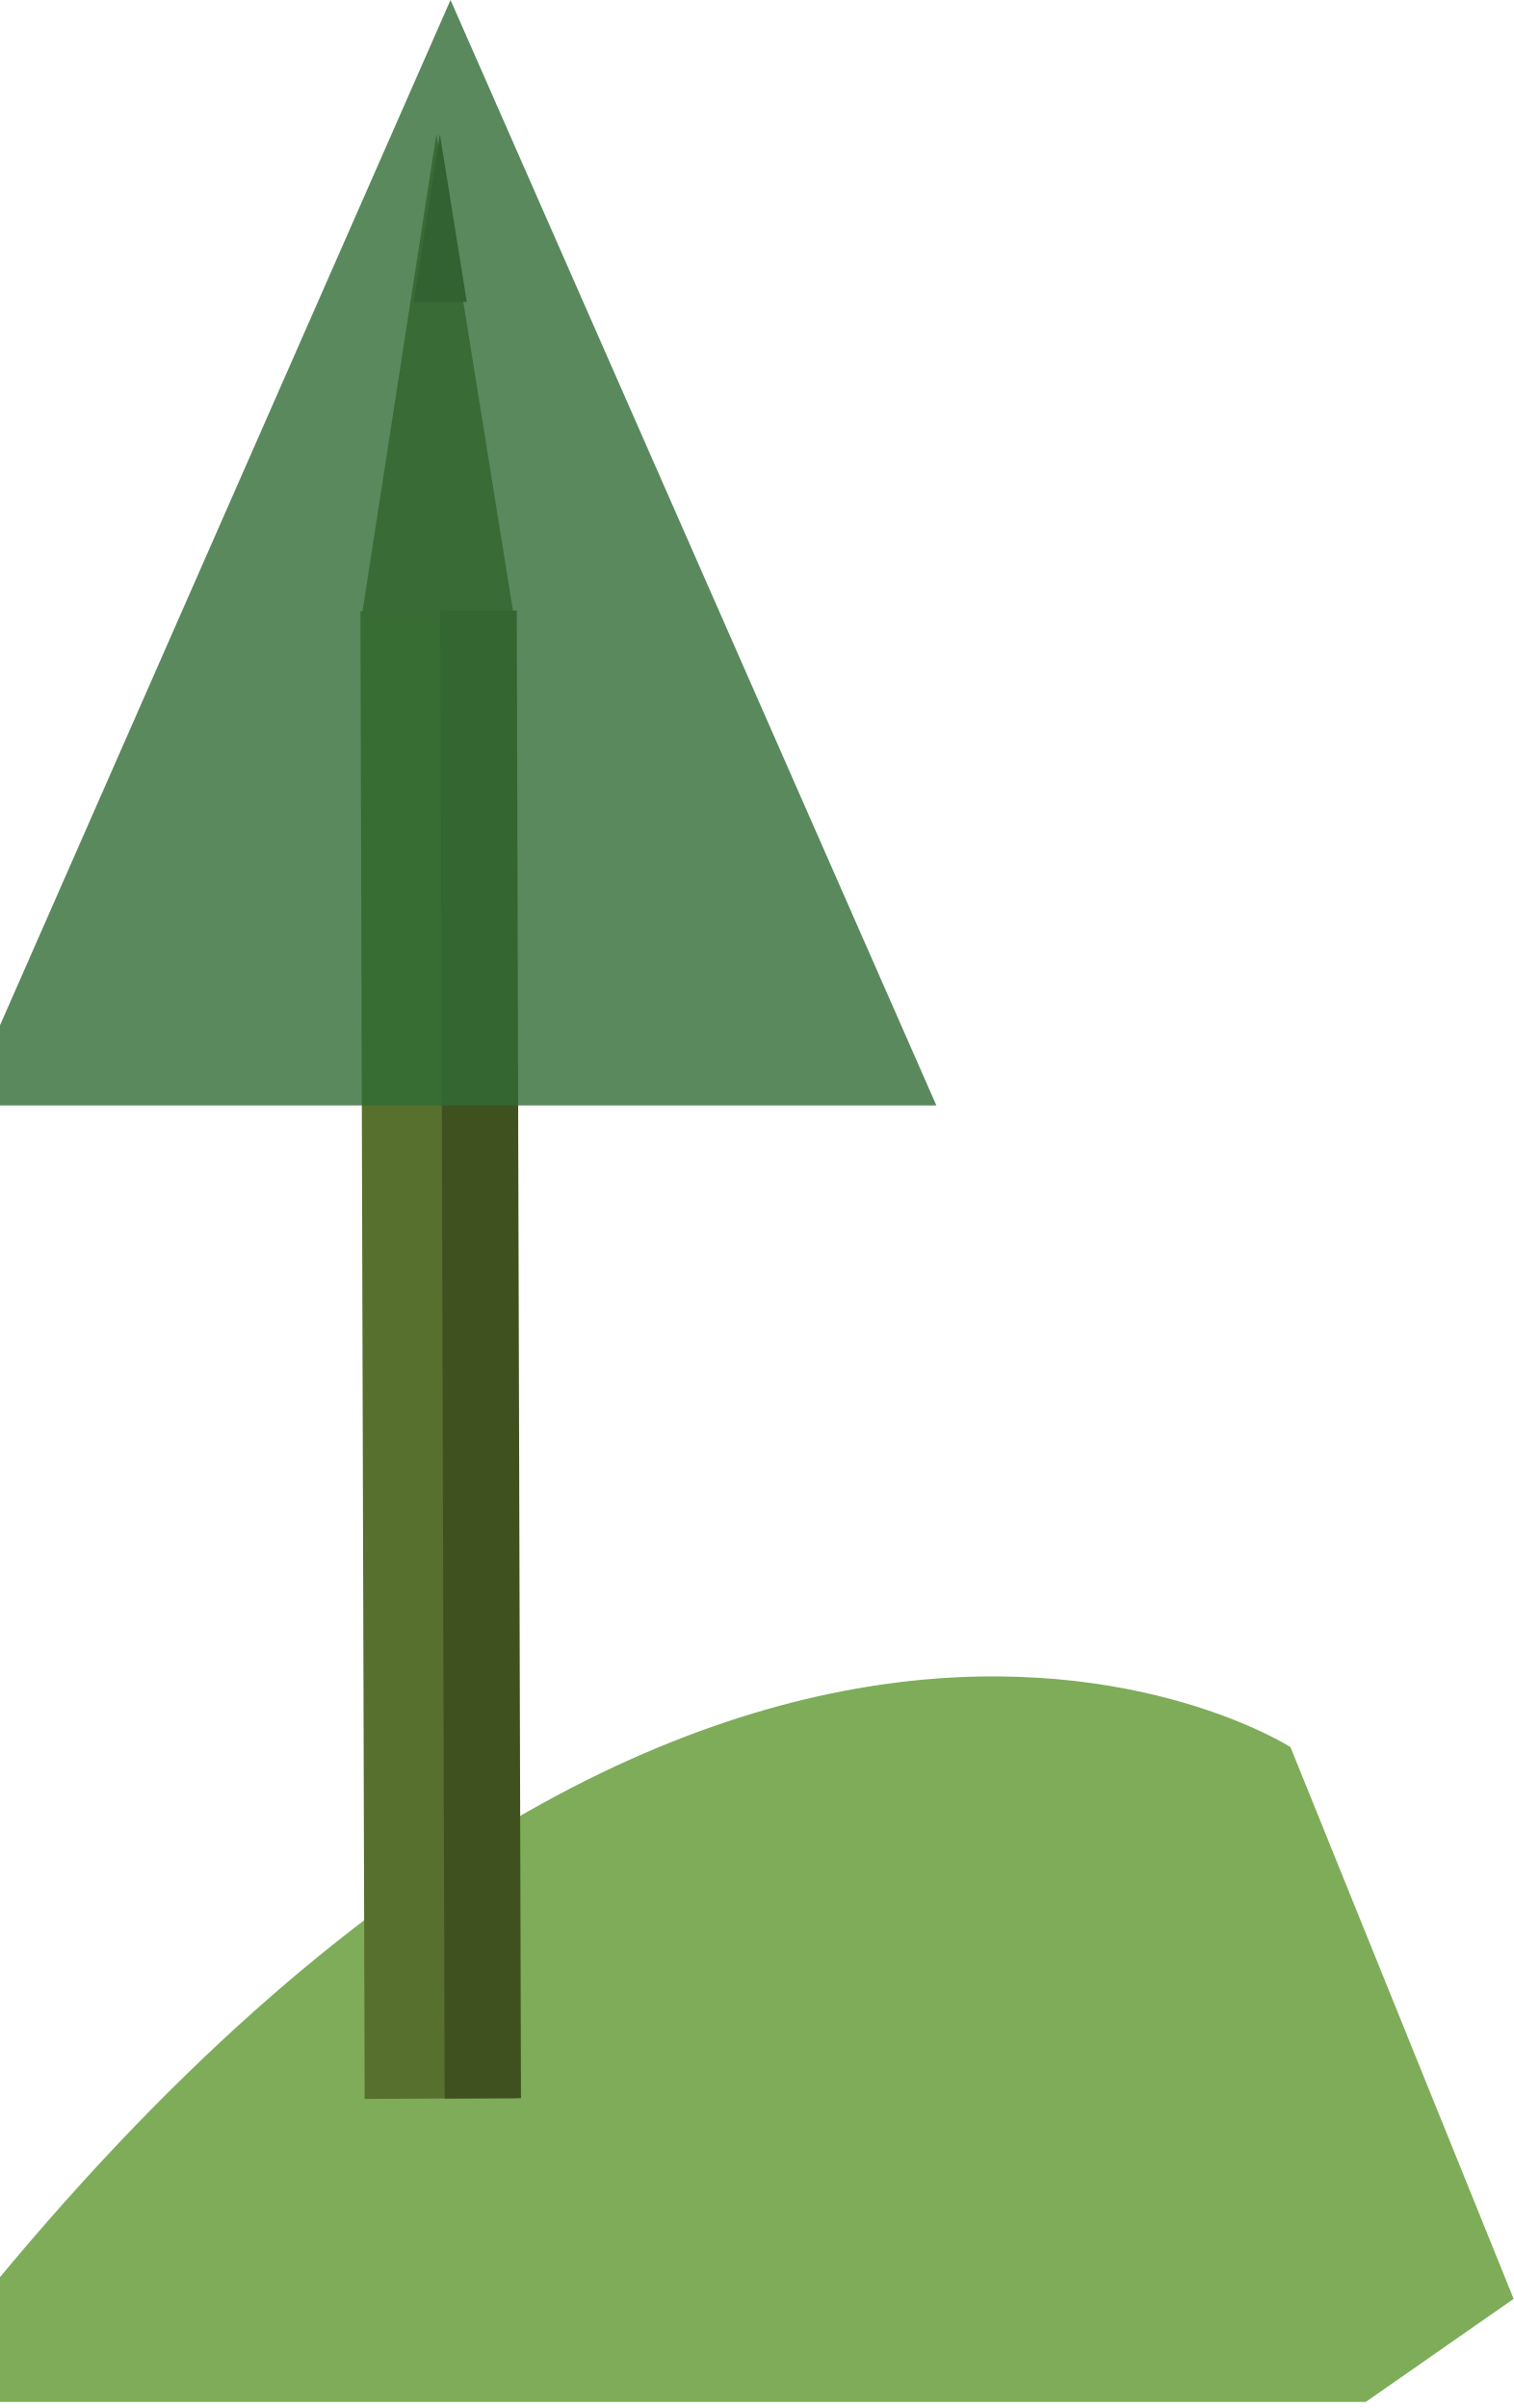
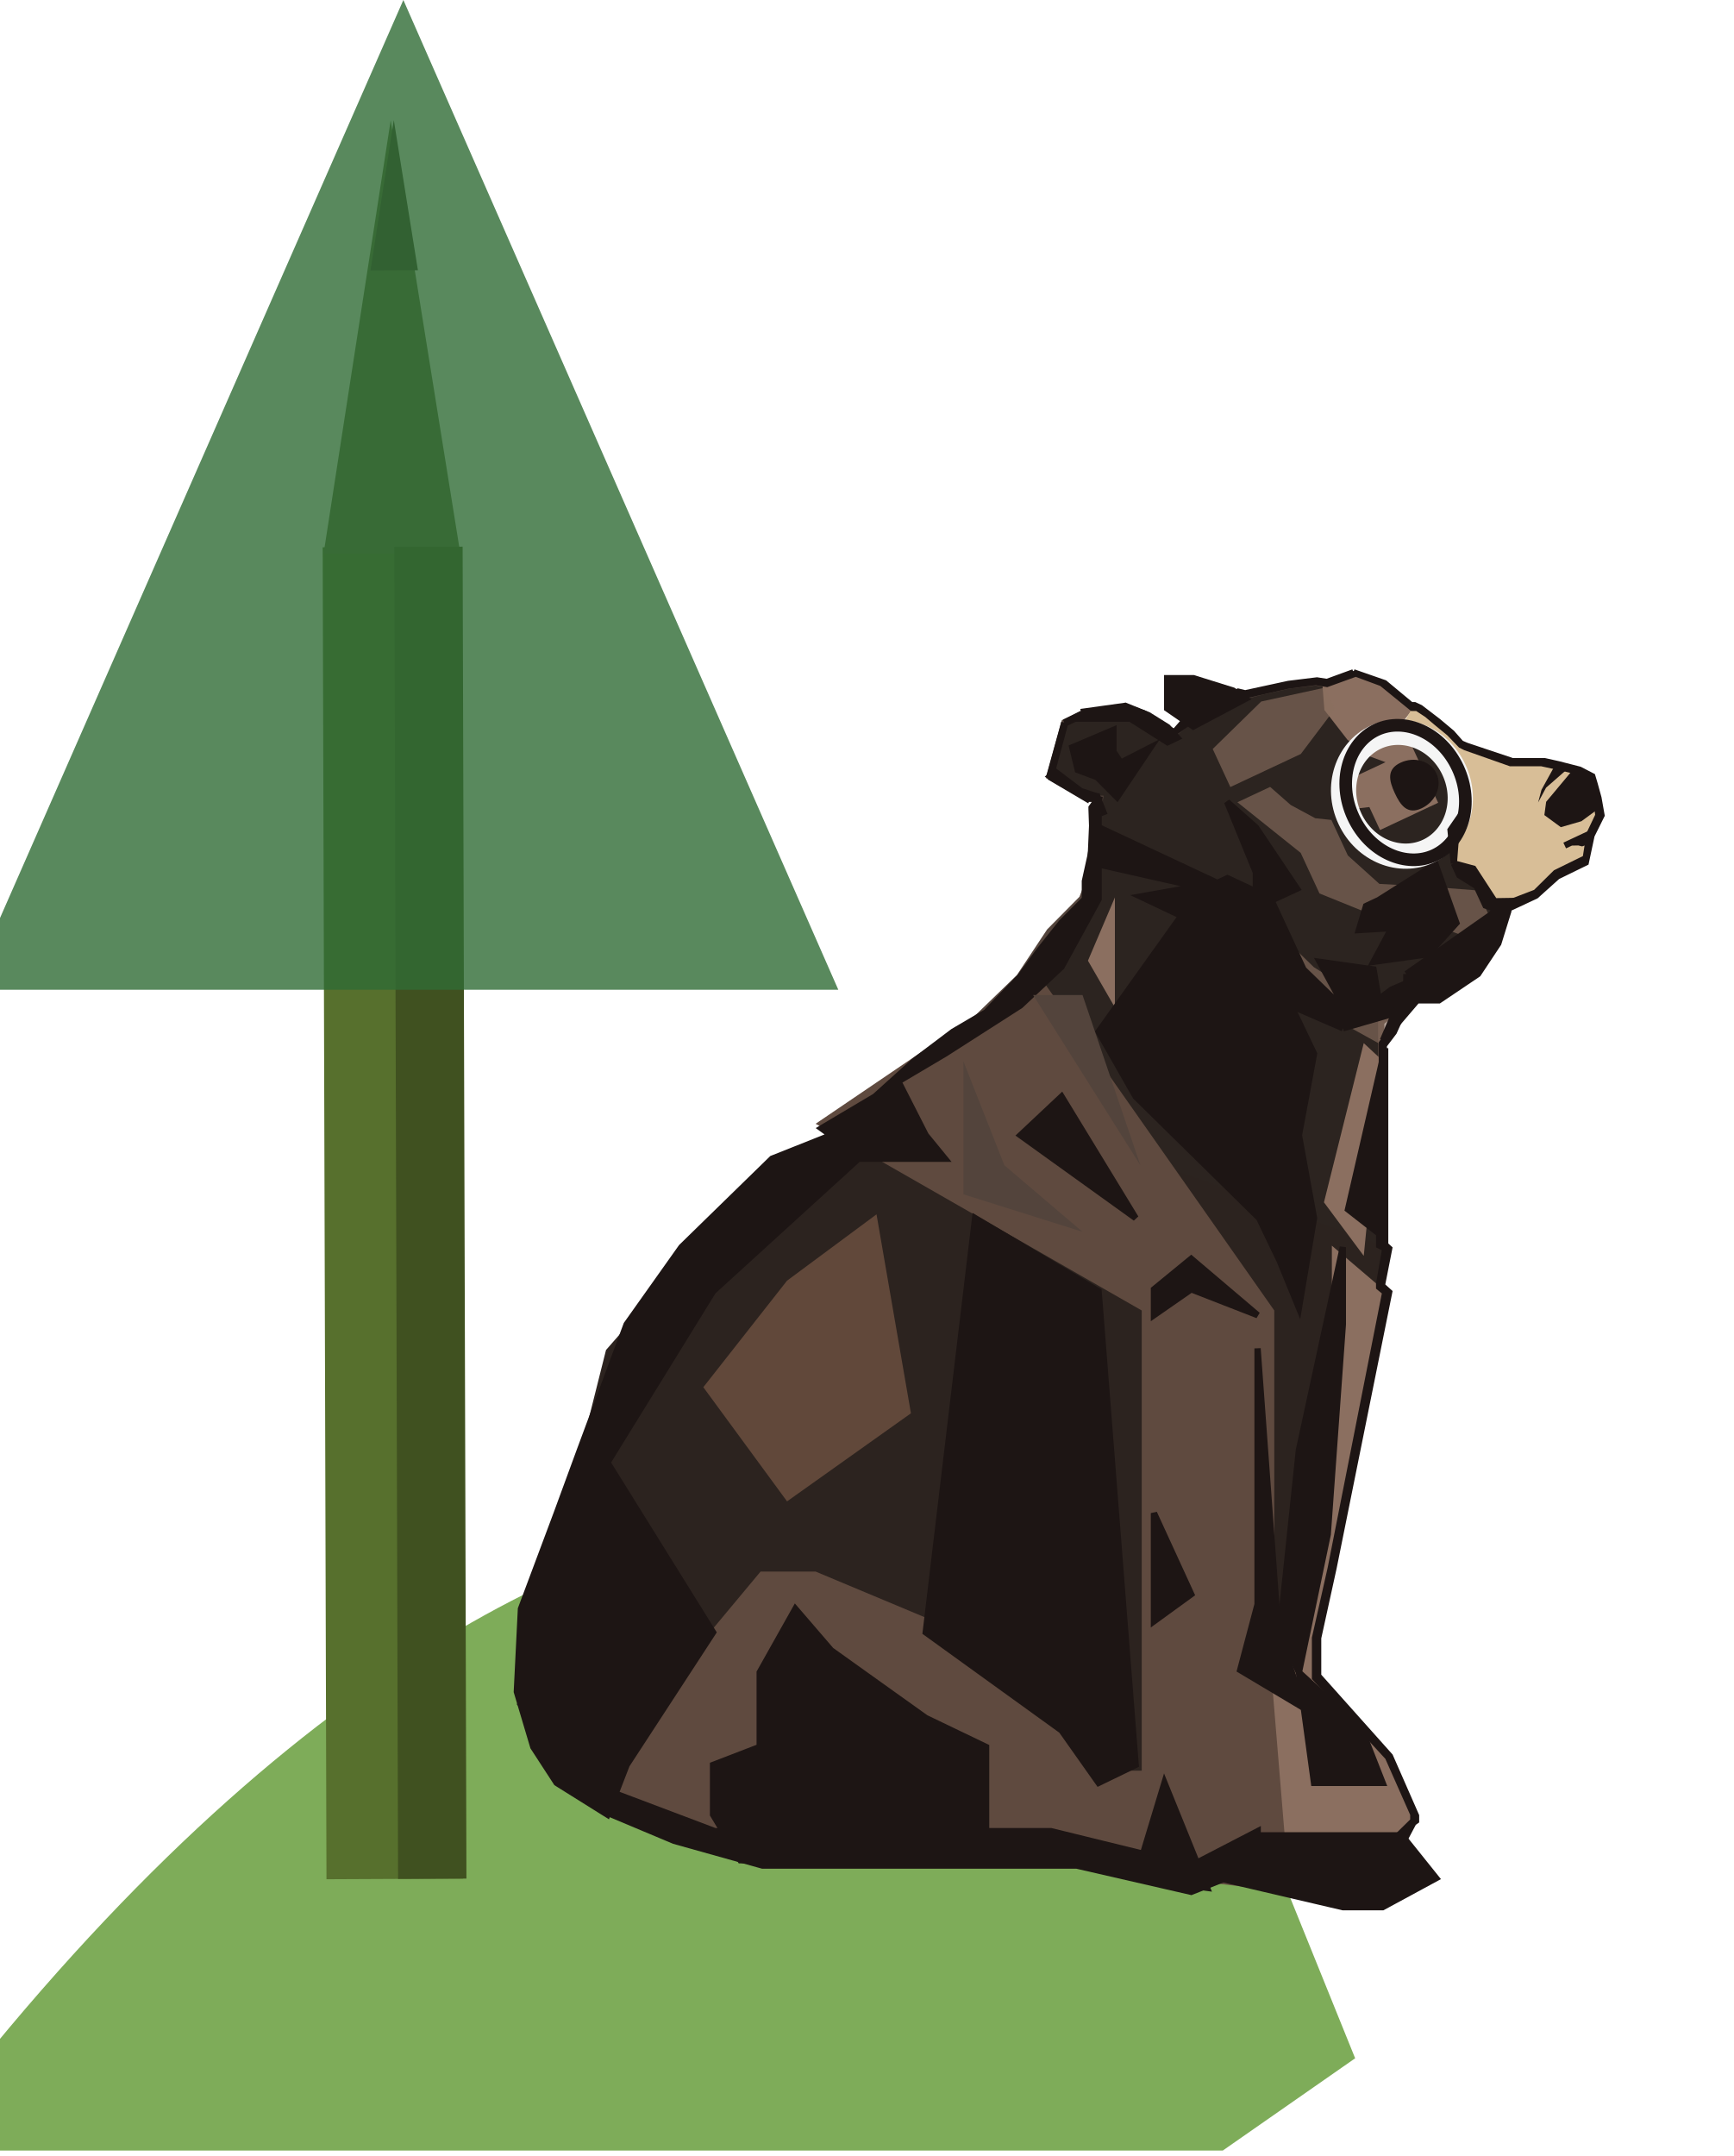
- <svg xmlns="http://www.w3.org/2000/svg" width="215" height="342" viewBox="0 0 215 342" fill="none">
-   <g id="tree-left">
-     <path id="Vector" d="M183.297 248.134C183.297 248.134 97.5 193 -14 341.134L194 341.134L215 326.5L183.297 248.134Z" fill="#7EAC59" />
-     <g id="Trees">
-       <path id="Vector_2" d="M51.796 298.098L73.484 297.995L72.882 86.715L51.193 86.817L51.796 298.098Z" fill="#57702D" />
-       <path id="Vector_3" d="M61.983 19.096L51.335 87.85L73.023 87.747L61.983 19.096Z" fill="#5B6A3E" />
-       <path id="Vector_4" d="M62.479 19.05L66.303 42.87L58.78 42.906L62.479 19.05Z" fill="#3A3728" />
-       <path id="Vector_5" d="M73.398 86.716L62.553 86.767L63.156 298.047L74 297.996L73.398 86.716Z" fill="#405120" />
-     </g>
-     <path id="Vector_6" opacity="0.8" d="M63.995 -1.52936e-08L133 157L-5 157L63.995 -1.52936e-08Z" fill="#2F6B34" />
-   </g>
+ <svg xmlns="http://www.w3.org/2000/svg" width="275" height="342" viewBox="0 0 275 342" fill="none">
+   <path d="M183.297 248.134C183.297 248.134 97.5 193 -14 341.134L194 341.134L215 326.5L183.297 248.134Z" fill="#7EAC59" />
+   <path d="M51.796 298.098L73.484 297.995L72.882 86.715L51.193 86.817L51.796 298.098Z" fill="#57702D" />
+   <path d="M61.983 19.096L51.334 87.85L73.023 87.747L61.983 19.096Z" fill="#5B6A3E" />
+   <path d="M62.478 19.05L66.303 42.87L58.78 42.906L62.478 19.05Z" fill="#3A3728" />
+   <path d="M73.397 86.716L62.553 86.767L63.155 298.047L74 297.996L73.397 86.716Z" fill="#405120" />
+   <path opacity="0.8" d="M63.995 -1.52936e-08L133 157L-5 157L63.995 -1.52936e-08Z" fill="#2F6B34" />
+   <path d="M181.382 113.158L186.363 116.226L189.731 113.638L195.618 110.876L200.327 109.676L204.577 108.719L208.732 108.24L215.211 109.354L219.134 112.562L223.981 115.657L228.461 120.062L231.772 121.948L235.11 122.839L240.05 122.978L243.976 124.085L248.89 125.219L250.199 128.044L250.681 132.24L248.279 133.367L245.476 134.682L242.219 138.175L241.313 142.531L237.309 144.409L235.441 147.742L228.461 151.812L223.981 155.006L223.981 158.163L219.134 162.159L219.134 166.779L219.134 172.619L219.134 198.412L181.382 210.509L170.111 198.412L145.382 169.17L151.043 166.779L154.309 162.159L161.711 155.006L166.527 147.742L171.689 142.531L173.408 138.025L173.326 133.642L174.019 129.878L174.499 126.705L172.523 126.649L166.527 123.181L168.886 114.597L171.689 113.282L178.445 112.079L181.382 113.158Z" fill="#2C2420" stroke="#53443C" />
+   <path d="M213.8 123.726L219.815 120.904L216.872 119.82L213.766 117.333L210.122 112.633L209.824 108.829L215.225 106.788L219.346 108.306L224.193 112.442L222.35 114.785L224.227 118.835L226.48 123.695L228.169 127.339L225.362 128.656L218.945 131.666L217.255 128.022L213.083 128.5L213.8 123.726Z" fill="#8B6F60" />
+   <path d="M196.319 127.259L201.509 124.825L204.785 127.698L208.672 129.794L211.228 130.065L213.84 135.699L218.847 140.21L226.327 140.62L234.394 141.246L236.259 145.271L233.013 148.753L227.741 146.816L218.317 145.358L209.344 141.728L206.359 135.288L196.319 127.259Z" fill="#8B6F60" fill-opacity="0.63" />
+   <path d="M195.372 148.282L195.181 140.532L199.602 144.827L208.445 153.418L217.366 159.033L222.855 159.033L220.896 163.639L218.966 165.632L201.986 156.219L195.163 156.219L188.425 150.071L195.372 148.282Z" fill="#8B6F60" fill-opacity="0.63" />
+   <path d="M206.378 119.601L211.799 112.423L210.244 109.07L200.091 111.281L192.401 118.808L195.2 124.845L201.986 121.661L206.378 119.601Z" fill="#8B6F60" fill-opacity="0.63" />
+   <path d="M227.752 137.075L218.725 142.783L216.728 143.72L215.579 147.538L220.782 147.221L217.914 152.574L226.596 151.37L231.064 146.406L227.752 137.075Z" fill="#1D1514" />
+   <path d="M177.229 126.468L182.545 118.552L177.807 120.979L176.651 119.246L176.651 115.779L170.121 118.552L170.988 122.135L174.079 123.29L177.229 126.468Z" fill="#1D1514" />
+   <path d="M174.079 131.125L193.14 140.049L194.738 139.299L201.564 142.483L204.182 148.131L206.8 153.78L213.627 160.401L209.375 152.574L217.914 153.78L218.725 158.502L220.782 156.969L231.064 152.574L222.438 160.401L213.074 163.116L197.73 156.47L188.039 152.574L200.349 151.403L180.942 142.212L189.846 140.633L174.079 137.075L174.079 131.125Z" fill="#1D1514" />
+   <path d="M193.14 140.049L174.079 131.125L174.079 137.075L196.841 142.212L198.724 143.815L193.14 140.049ZM193.14 140.049L180.942 142.212L200.349 151.403L188.039 152.574L207.421 160.365L213.074 163.116M193.14 140.049L194.738 139.299L201.564 142.483L204.182 148.131L206.8 153.78L213.627 160.401L209.375 152.574L217.914 153.78L218.725 158.502L220.782 156.969L231.064 152.574L222.438 160.401L213.074 163.116M213.074 163.116L197.73 156.47M218.725 142.783L227.752 137.075L231.064 146.406L226.596 151.37L217.914 152.574L220.782 147.221L215.579 147.538L216.728 143.72L218.725 142.783ZM182.545 118.552L177.229 126.468L174.079 123.29L170.988 122.135L170.121 118.552L176.651 115.779L176.651 119.246L177.807 120.979L182.545 118.552Z" stroke="#1D1514" />
+   <path d="M227.384 113.942L224.349 111.876L222.71 114.6L227.514 118.704L228.817 121.515L231.424 127.139L230.716 131.871L230.592 136.82L233.881 138.7L237.667 144.718L243.119 142.16L246.285 138.898L251.663 136.376L252.154 132.465L253.705 129.401L252.503 123.671L248.826 121.909L244.531 120.99L239.718 120.911L232.005 118.183L227.384 113.942Z" fill="#D8BE97" />
+   <path d="M249.95 122.405L251.976 123.29L252.723 124.902L253.454 127.407L252.698 128.332L250.676 129.812L247.727 130.664L245.552 129.067L245.778 127.4L249.95 122.405Z" fill="#1D1514" />
+   <path d="M252.723 124.902L251.976 123.29L249.95 122.405L245.778 127.4L245.552 129.067L247.727 130.664L250.676 129.812L252.698 128.332L253.454 127.407M252.723 124.902L252.347 127.575L253.454 127.407M252.723 124.902L253.454 127.407" stroke="#1D1514" />
+   <path d="M227.902 122.71C228.828 124.707 227.774 127.172 225.548 128.216C223.323 129.261 222.215 127.809 221.289 125.813C220.363 123.816 219.97 122.029 222.196 120.985C224.422 119.941 226.977 120.713 227.902 122.71Z" fill="#1D1514" />
+   <path d="M230.673 122.115C233.044 127.23 231.043 132.938 226.607 135.019C222.17 137.1 216.537 134.973 214.166 129.858C211.795 124.743 213.796 119.035 218.233 116.954C222.669 114.873 228.302 117 230.673 122.115Z" stroke="#F5F5F5" stroke-width="4" />
+   <path d="M231.291 121.825C233.902 127.459 232.052 133.569 227.602 135.657C223.153 137.744 217.31 135.242 214.699 129.608C212.087 123.975 213.938 117.864 218.387 115.777C222.837 113.689 228.679 116.192 231.291 121.825Z" stroke="#1D1514" stroke-width="2" />
+   <path d="M248.85 121.835L246.659 121.483L244.558 125.29L244.03 127.294L245.287 124.949L248.85 121.835Z" fill="#1D1514" />
+   <path d="M249.278 133.636L252.27 132.233L252.129 133.356L250.983 133.742L250.459 133.611L249.278 133.636Z" fill="#1D1514" />
+   <path d="M248.245 134.121L249.278 133.636M249.278 133.636L252.27 132.233L252.129 133.356L250.983 133.742L250.459 133.611L249.278 133.636Z" stroke="#1D1514" />
+   <path d="M231.177 130.154L230.655 136.957L233.753 137.796L237.117 142.968L240.767 142.911L237.748 144.328L235.687 143.639L234.257 140.553L231.528 138.84L230.655 136.957L230.135 131.662L231.177 130.154Z" fill="#1D1514" />
+   <path d="M230.655 136.957L231.177 130.154L230.135 131.662L230.655 136.957ZM230.655 136.957L233.753 137.796L237.117 142.968M230.655 136.957L231.528 138.84L234.257 140.553L235.687 143.639L237.748 144.328M237.117 142.968L237.748 144.328M237.117 142.968L240.767 142.911L237.748 144.328" stroke="#1D1514" />
+   <path d="M110.509 197.727L146.2 171.017L219.758 197.727L217.364 214.147L212.576 231.443L207.571 259.467L195.819 254.65L186.461 275.449L183.85 287.272H176.45L172.098 279.609L166.222 270.414L151.205 259.467L131.184 251.804L103.763 287.272L82 270.414L96.146 214.147L110.509 197.727Z" fill="#2C231F" />
+   <path d="M103.694 269.661L120.663 249.295H129.404L148.539 257.304L164.604 269.661L175.471 280.874H181.14V266.458V207.876L129.404 178.26L164.604 154.376L202.166 207.876V257.304V266.458L208.072 271.492L219.411 280.874V288.54L210.67 291.858L208.072 295.52L202.166 299.868L186.81 298.037L170.273 295.52H142.161H120.663L107.197 291.858L96.33 285.222L96.33 280.874L103.694 269.661Z" fill="#5F4A3F" />
+   <path d="M210.051 190.724L216.364 165.47L219.412 168.3L216.364 199.214L210.051 190.724Z" fill="#8B6F60" />
+   <path d="M220.031 205.042L208.904 260.229V266.142L220.031 278.406L224.612 288.48L215.667 299.211L204.54 299.868L201.267 260.229L207.158 258.477V249.06L211.303 220.372V205.042V197.596L220.031 205.042Z" fill="#8B6F60" />
+   <path d="M124.869 203.147L139.063 192.627L144.523 224.188L124.869 238.158L111.585 220.049L124.869 203.147Z" fill="#61483A" />
+   <path d="M172.606 152.392L176.882 142.358V159.808L172.606 152.392Z" fill="#8B6F60" />
+   <path d="M174.298 163.65L189.318 142.622L203.032 155.764L208.474 167.155L206.079 180.079L208.474 193.221L206.079 207.459L203.032 200.012L199.767 193.221L180.175 173.945L174.298 163.65Z" fill="#1D1514" />
+   <path d="M213.045 197.821V210.088L210.651 243.383L206.079 265.288L216.093 274.488L219.358 282.811H208.474L206.079 265.288L203.032 258.935L206.079 230.021L213.045 197.821Z" fill="#1D1514" />
+   <path d="M222.406 291.135H216.093H199.767L193.351 297.926L213.045 302.526H219.358L227.848 297.926L222.406 291.135Z" fill="#1D1514" />
+   <path d="M191.495 299.459L180.175 297.926L184.747 282.811L191.495 299.459Z" fill="#1D1514" />
+   <path d="M168.42 274.488L146.87 258.935L154.706 193.221L174.298 204.831L180.175 279.964L174.298 282.811L168.42 274.488Z" fill="#1D1514" />
+   <path d="M113.129 258.935L99.415 279.964L96.367 287.849L88.313 282.811L84.612 277.116L82 268.354L82.653 255.212L88.313 240.097L92.013 230.021L99.415 210.088L108.122 197.821L122.489 183.802L131.849 180.079L130.326 178.983L138.815 173.945L145.128 168.25L151.223 163.65L156.448 160.583L161.89 154.888L164.937 150.726L168.42 146.345L172.121 142.622V139.774L172.992 135.831L174.298 129.041V138.898V142.622L168.42 153.355L161.89 159.488L149.917 167.155L142.516 171.536L146.87 180.079L149.917 183.802H142.516H136.203L113.129 204.831L96.367 231.993L113.129 258.935Z" fill="#1D1514" />
+   <path d="M185.182 112.393L189.318 115.241L197.59 110.86L195.631 109.546L189.318 107.574H185.182V112.393Z" fill="#1D1514" />
+   <path d="M126.19 295.078H117.482L113.129 287.849V279.964L120.53 277.116V265.288L126.19 255.212L131.849 261.783L146.87 272.516L156.448 277.116V291.135L146.87 295.078H126.19Z" fill="#1D1514" />
+   <path d="M161.89 180.079L168.42 173.945L180.175 193.221L161.89 180.079Z" fill="#1D1514" />
+   <path d="M206.079 265.288L210.651 243.383L213.045 210.088V197.821L206.079 230.021L203.032 258.935L206.079 265.288ZM206.079 265.288L216.093 274.488L219.358 282.811H208.474L206.079 265.288ZM136.203 183.802L113.129 204.831L96.367 231.993L113.129 258.935L99.415 279.964L96.367 287.849L88.313 282.811L84.612 277.116L82 268.354L82.653 255.212L88.313 240.097L92.013 230.021L99.415 210.088L108.122 197.821L122.489 183.802L131.849 180.079M136.203 183.802L131.849 180.079M136.203 183.802H142.516H149.917L146.87 180.079L142.516 171.536L149.917 167.155L161.89 159.488L168.42 153.355L174.298 142.622V138.898V129.041L172.992 135.831L172.121 139.774V142.622L168.42 146.345L164.937 150.726L161.89 154.888L156.448 160.583L151.223 163.65L145.128 168.25L138.815 173.945M131.849 180.079L138.815 173.945M131.849 180.079L130.326 178.983L138.815 173.945M189.318 142.622L174.298 163.65L180.175 173.945L199.767 193.221L203.032 200.012L206.079 207.459L208.474 193.221L206.079 180.079L208.474 167.155L203.032 155.764L189.318 142.622ZM216.093 291.135H222.406L227.848 297.926L219.358 302.526H213.045L193.351 297.926L199.767 291.135H216.093ZM180.175 297.926L191.495 299.459L184.747 282.811L180.175 297.926ZM146.87 258.935L168.42 274.488L174.298 282.811L180.175 279.964L174.298 204.831L154.706 193.221L146.87 258.935ZM189.318 115.241L185.182 112.393V107.574H189.318L195.631 109.546L197.59 110.86L189.318 115.241ZM117.482 295.078H126.19H146.87L156.448 291.135V277.116L146.87 272.516L131.849 261.783L126.19 255.212L120.53 265.288V277.116L113.129 279.964V287.849L117.482 295.078ZM168.42 173.945L161.89 180.079L180.175 193.221L168.42 173.945Z" stroke="#1D1514" />
+   <path d="M173.182 128.349V128.104L174.196 126.694H172.511V126.327L172.39 126.694L166.48 123.2L168.856 114.619L171.659 113.209L178.421 112.105L181.588 113.209L186.279 116.212L188.046 114.189L196.452 109.715L197.549 109.981L204.433 108.489L208.941 107.937L210.525 108.182L214.728 106.65L219.663 108.366L223.866 111.86H224.414L225.328 112.289L228.13 114.435L230.323 116.274L231.785 117.929L232.638 118.296L239.948 120.748H245.066L247.259 121.239L250.609 122.097L252.62 123.139L252.985 124.365L253.594 126.572L254.082 129.33L252.498 132.518L251.584 136.809L247.076 139.015L243.665 142.08L237.512 144.961L236.05 147.72L235.38 148.21L232.273 149.804L224.049 157.466V158.263L223.074 159.428L221.125 163.719L219.541 165.803V170.707L219.236 197.004L220.394 198.046L219.236 203.931L220.394 204.973L211.56 248.74L209.124 259.835V265.842L220.515 278.592L224.658 288.032V288.829L224.231 289.135L222.769 291.894L221.856 291.158L224.231 288.829V287.787L220.211 278.715L208.636 266.149V259.835L211.134 248.74L219.784 204.973L218.81 204.176V203.624L219.784 198.046L218.81 197.555V182.231L219.236 168.868V165.496L221.125 162.983L222.587 159.428L223.561 158.263L223.074 157.221L231.785 149.804L235.38 147.72L237.268 143.919L239.035 143.368L243.665 141.59L246.832 138.464L251.584 136.134L252.193 132.273L253.594 129.33L253.29 127.123L252.62 124.365L250.183 122.587L249.208 122.097L246.832 121.545L244.578 121.055H239.644L232.516 118.542L231.785 118.174L229.958 116.274L227.947 114.619L226.425 113.331L224.841 112.289H224.049L219.236 108.366L215.094 106.834L210.525 108.489L208.758 108.182L204.433 108.734L198.219 110.144L195.843 110.757L190.361 113.209L188.046 114.986L186.279 116.212L181.406 113.331L178.421 112.105L171.841 113.393L168.978 114.741L166.663 123.295L172.511 126.327H174.461L173.705 132.947L173.425 137.851L172.938 138.709L173.273 130.985L173.182 128.349Z" fill="#1D1514" />
+   <path d="M174.461 126.327L173.705 132.947M174.461 126.327H172.511M174.461 126.327L172.511 126.694M174.461 126.327L174.196 126.694M173.705 132.947L173.425 135.399L173.273 130.985M173.705 132.947L173.425 137.851L172.938 138.709L173.273 130.985M173.273 130.985L173.182 128.349V128.104L174.196 126.694M172.511 126.327V126.694M172.511 126.327L172.39 126.694L166.48 123.2M172.511 126.327L166.663 123.295M172.511 126.694H174.196M166.48 123.2L168.856 114.619M166.48 123.2L166.663 123.295M168.856 114.619L168.978 114.741M168.856 114.619L171.659 113.209M168.978 114.741L166.663 123.295M168.978 114.741L171.841 113.393M171.841 113.393L171.659 113.209M171.841 113.393L178.421 112.105M171.659 113.209L178.421 112.105M178.421 112.105L181.406 113.331M178.421 112.105L181.588 113.209M181.406 113.331L181.588 113.209M181.406 113.331L186.279 116.212M181.588 113.209L186.279 116.212M186.279 116.212L188.046 114.189L196.452 109.715L197.549 109.981M186.279 116.212L188.046 114.986L190.361 113.209L195.843 110.757L198.219 110.144M198.219 110.144L204.433 108.734L208.758 108.182L210.525 108.489L215.094 106.834M198.219 110.144L197.549 109.981M215.094 106.834L214.728 106.65M215.094 106.834L219.236 108.366L224.049 112.289H224.841L226.425 113.331L227.947 114.619L229.958 116.274L231.785 118.174L232.516 118.542L239.644 121.055H244.578L246.832 121.545L249.208 122.097L250.183 122.587L252.62 124.365L253.29 127.123L253.594 129.33L252.193 132.273L251.584 136.134L246.832 138.464L243.665 141.59L239.035 143.368L237.268 143.919L235.38 147.72L231.785 149.804L223.074 157.221L223.561 158.263L222.587 159.428L221.125 162.983L219.236 165.496V168.868L218.81 182.231V197.555L219.784 198.046L218.81 203.624V204.176L219.784 204.973L211.134 248.74L208.636 259.835V266.149L220.211 278.715L224.231 287.787V288.829L221.856 291.158L222.769 291.894L224.231 289.136L224.658 288.829V288.032L220.515 278.592L209.124 265.842V259.835L211.56 248.74L220.394 204.973L219.236 203.931L220.394 198.046L219.236 197.004L219.541 170.707V165.803L221.125 163.719L223.074 159.428L224.049 158.263V157.466L232.273 149.804L235.38 148.21L236.05 147.72L237.512 144.961L243.665 142.08L247.076 139.015L251.584 136.809L252.498 132.518L254.082 129.33L253.594 126.572L252.985 124.365L252.62 123.139L250.609 122.097L247.259 121.239L245.066 120.748H239.948L232.638 118.296L231.785 117.929L230.323 116.274L228.13 114.435L225.328 112.289L224.414 111.86H223.866L219.663 108.366L214.728 106.65M214.728 106.65L210.525 108.182L208.941 107.937L204.433 108.489L197.549 109.981" stroke="#1D1514" />
+   <path d="M239.289 144.551L237.708 149.65L234.487 154.503L228.286 158.68H224.821L219.411 165.008L223.119 156.346V154.503L238.62 143.629H239.289V144.551Z" fill="#1D1514" />
+   <path d="M224.821 158.68H228.286L234.487 154.503L237.708 149.65L239.289 144.551V143.629H238.62L223.119 154.503M224.821 158.68L223.119 154.503M224.821 158.68L219.411 165.008L223.119 156.346V154.503" stroke="#1D1514" />
+   <path d="M213.864 191.843L219.758 166.279V196.441L213.864 191.843Z" fill="#1D1514" stroke="#1D1514" />
+   <path d="M188.99 252.892L183.079 240.017V257.183L188.99 252.892Z" fill="#1D1514" />
+   <path d="M188.99 199.676L199.534 208.627L188.99 204.52L183.079 208.627V204.52L188.99 199.676Z" fill="#1D1514" />
+   <path d="M113.419 290.473L97.024 284.281V287.837L106.958 292.006L120.976 295.93H146.938H170.829L188.99 300.099L199.534 295.93V290.473L188.99 295.93L166.746 290.473H137.37H113.419Z" fill="#1D1514" />
+   <path d="M188.99 252.892L183.079 240.017V257.183L188.99 252.892Z" stroke="#1D1514" />
+   <path d="M188.99 199.676L199.534 208.627L188.99 204.52L183.079 208.627V204.52L188.99 199.676Z" stroke="#1D1514" />
+   <path d="M113.419 290.473L97.024 284.281V287.837L106.958 292.006L120.976 295.93H146.938H170.829L188.99 300.099L199.534 295.93V290.473L188.99 295.93L166.746 290.473H137.37H113.419Z" stroke="#1D1514" />
+   <path d="M199.517 235.329V213.89L202.825 259.156L206.93 270.977L196.76 264.913L199.517 254.5V235.329Z" fill="#1D1514" stroke="#1D1514" />
+   <path d="M159.348 184.845L152.844 168.337V189.448L171.748 195.401L159.348 184.845Z" fill="#53443C" />
+   <path d="M180.927 184.845L163.907 157.843H171.748L180.927 184.845Z" fill="#53443C" />
+   <path d="M199.255 138.385L194.685 127.203L199.255 131.258L205.774 140.965L199.255 143.976V138.385Z" fill="#1D1514" />
+   <path d="M179.331 113.993H170.435L178.539 111.966L182.194 113.44L185.241 115.345L186.764 117.004L185.241 117.741L179.331 113.993Z" fill="#1D1514" />
+   <path d="M167.328 122.349L171.471 125.482L166.596 123.086L167.328 122.349Z" fill="#1D1514" />
+   <path d="M178.539 111.966L182.194 113.44L185.241 115.345L186.764 117.004L185.241 117.741L179.331 113.993H170.435L178.539 111.966ZM178.539 111.966L171.471 112.949M175.248 129.292L174.091 126.343L171.471 125.482M171.471 125.482L167.328 122.349L166.596 123.086L171.471 125.482ZM194.685 127.203L199.255 138.385V143.976L205.774 140.965L199.255 131.258L194.685 127.203Z" stroke="#1D1514" />
</svg>
